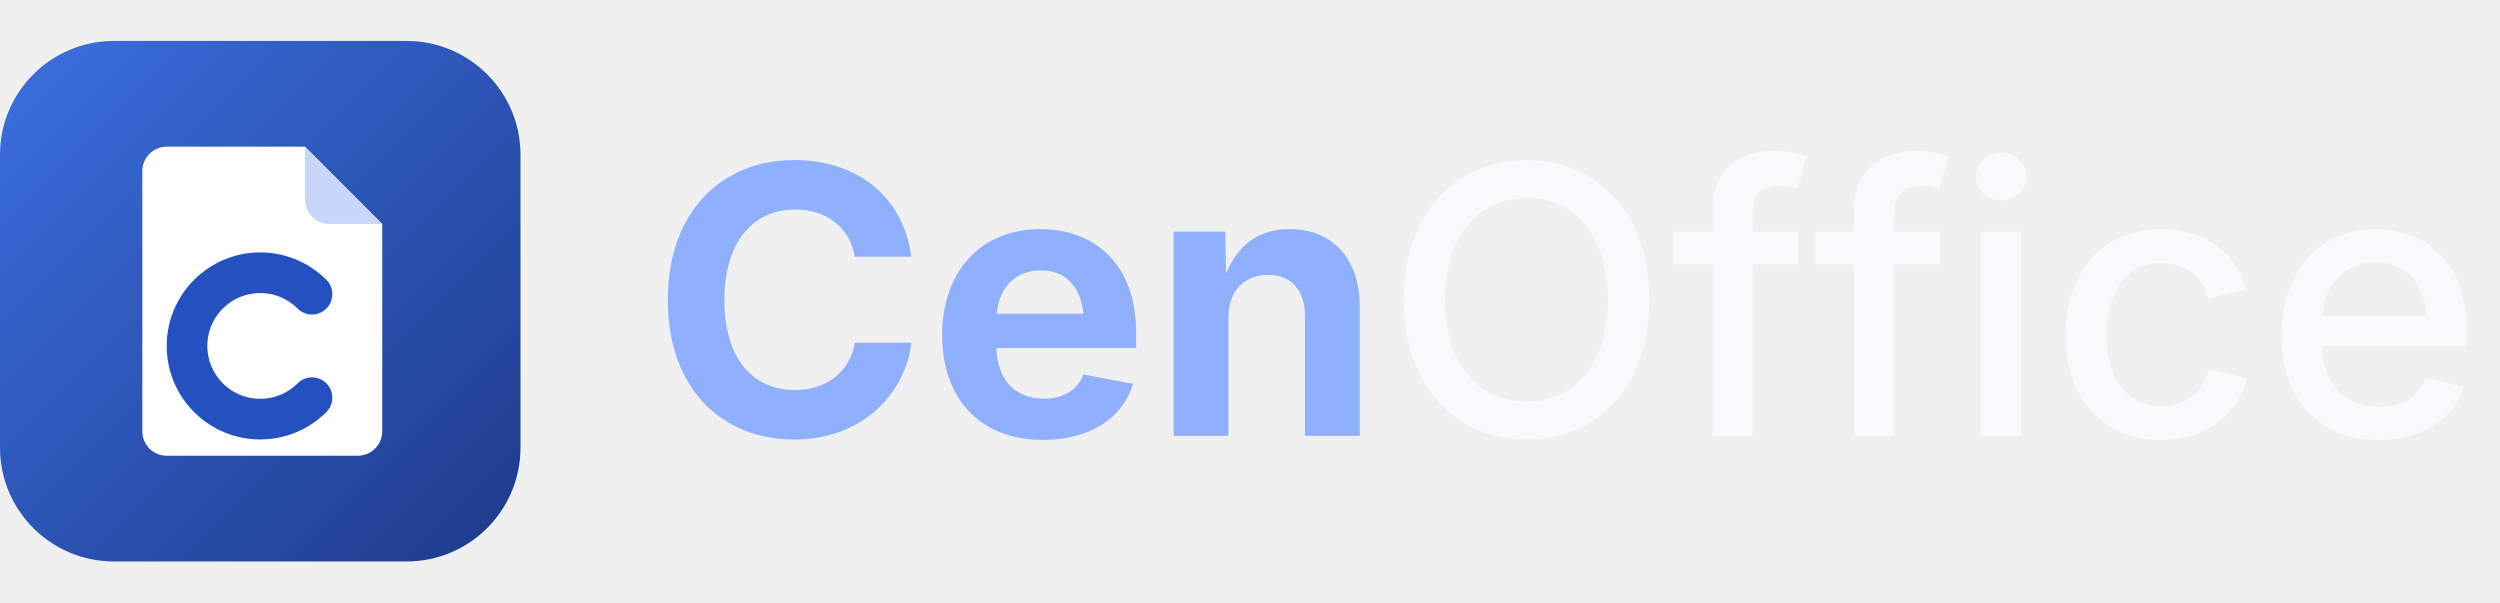
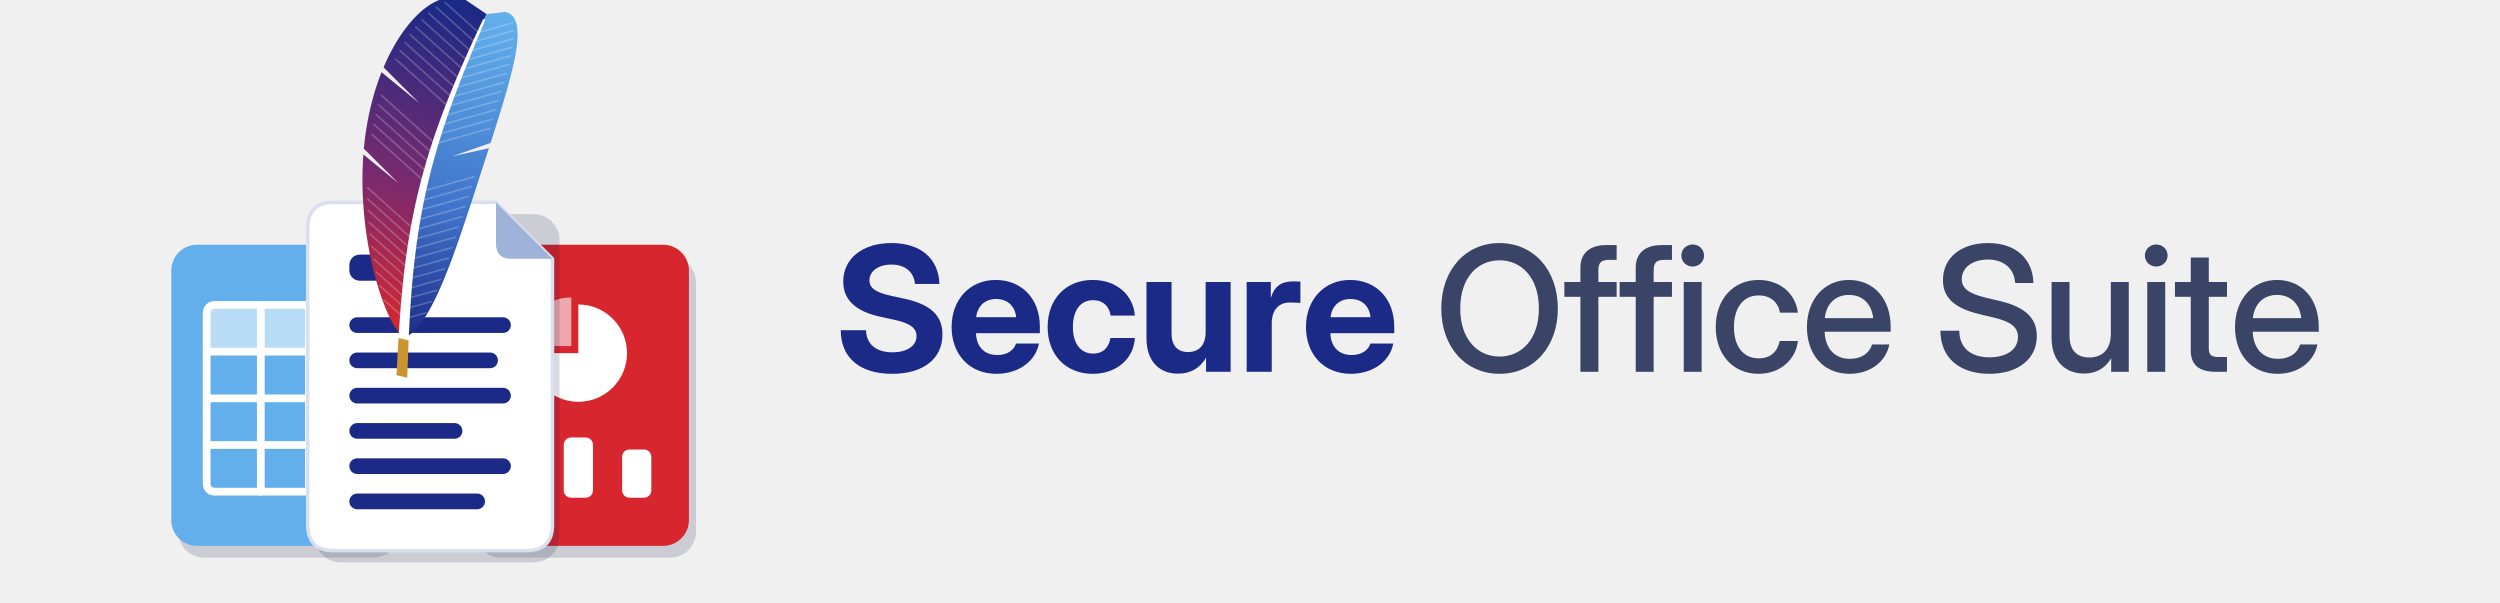
<svg xmlns="http://www.w3.org/2000/svg" viewBox="0 0 83 20" width="83" height="20">
-   <svg x="0" y="0" width="83" height="20" viewBox="0 0 614.8 128" preserveAspectRatio="xMinYMid meet">
-     <g transform="scale(0.25)">
+   <g transform="translate(4.28 0.00) scale(0.07812)">
+     <g>
      <defs>
-         <linearGradient id="wdark" x1="0" y1="0" x2="1" y2="1">
-           <stop offset="0" stop-color="#3B6FE0" />
-           <stop offset="1" stop-color="#1E3A8A" />
+         <linearGradient id="p8sog77" gradientUnits="userSpaceOnUse" x1="119.6" y1="144.6" x2="152" y2="6">
+           <stop offset="0" stop-color="#D7262E" />
+           <stop offset="0.45" stop-color="#7B2A6E" />
+           <stop offset="1" stop-color="#1B2A86" />
+         </linearGradient>
+         <linearGradient id="p8sog78" gradientUnits="userSpaceOnUse" x1="119.6" y1="144.6" x2="152" y2="6">
+           <stop offset="0" stop-color="#1B2A86" />
+           <stop offset="0.4" stop-color="#3F72C9" />
+           <stop offset="1" stop-color="#62AFEC" />
        </linearGradient>
      </defs>
-       <rect width="512" height="512" rx="112" fill="url(#wdark)" />
-       <path d="M164 104h136l76 76v204a24 24 0 0 1-24 24H164a24 24 0 0 1-24-24V128a24 24 0 0 1 24-24z" fill="#fff" />
-       <path d="M300 104v52a24 24 0 0 0 24 24h52z" fill="#C7D6FA" />
-       <path d="M306.9 249.1A72 72 0 1 0 306.9 350.9" fill="none" stroke="#2550C0" stroke-width="40" stroke-linecap="round" />
+       <rect x="21" y="109" width="94" height="128" rx="11" fill="#0E1640" opacity="0.16" />
+       <rect x="18" y="104" width="94" height="128" rx="11" fill="#62AFEC" />
+       <rect x="33.04" y="129.6" width="63.92" height="79.36" rx="3.29" fill="none" stroke="#FFFFFF" stroke-width="3.29" stroke-linecap="round" stroke-linejoin="round" />
+       <rect x="33.04" y="129.6" width="63.92" height="19.84" rx="3.29" fill="#FFFFFF" opacity="0.55" />
+       <line x1="56.05" y1="129.6" x2="56.05" y2="208.96" fill="none" stroke="#FFFFFF" stroke-width="3.29" stroke-linecap="round" stroke-linejoin="round" />
+       <line x1="76.51" y1="129.6" x2="76.51" y2="208.96" fill="none" stroke="#FFFFFF" stroke-width="3.29" stroke-linecap="round" stroke-linejoin="round" />
+       <line x1="33.04" y1="149.44" x2="96.96" y2="149.44" fill="none" stroke="#FFFFFF" stroke-width="3.29" stroke-linecap="round" stroke-linejoin="round" />
+       <line x1="33.04" y1="169.28" x2="96.96" y2="169.28" fill="none" stroke="#FFFFFF" stroke-width="3.29" stroke-linecap="round" stroke-linejoin="round" />
+       <line x1="33.04" y1="189.12" x2="96.96" y2="189.12" fill="none" stroke="#FFFFFF" stroke-width="3.29" stroke-linecap="round" stroke-linejoin="round" />
+       <rect x="147" y="109" width="94" height="128" rx="11" fill="#0E1640" opacity="0.16" />
+       <rect x="144" y="104" width="94" height="128" rx="11" fill="#D7262E" />
+       <path d="M191,150.08 V129.4 A20.68,20.68 0 1 1 170.32,150.08 Z" fill="#FFFFFF" />
+       <path d="M188,147.08 H167.32 A20.68,20.68 0 0 1 188,126.4 Z" fill="#FFFFFF" opacity="0.6" />
+       <rect x="159.98" y="196.16" width="12.41" height="15.36" rx="3.1" fill="#FFFFFF" />
+       <rect x="184.8" y="185.92" width="12.41" height="25.6" rx="3.1" fill="#FFFFFF" />
+       <rect x="209.61" y="191.04" width="12.41" height="20.48" rx="3.1" fill="#FFFFFF" />
+       <rect x="79" y="91" width="104" height="148" rx="11" fill="#0E1640" opacity="0.16" />
+       <path d="M87,86 H156 L180,110 V223 Q180,234 169,234 H87 Q76,234 76,223 V97 Q76,86 87,86 Z" fill="#FFFFFF" />
+       <path d="M87,86 H156 L180,110 V223 Q180,234 169,234 H87 Q76,234 76,223 V97 Q76,86 87,86 Z" fill="none" stroke="#D9DFEE" stroke-width="1.5" stroke-linecap="round" stroke-linejoin="round" />
+       <path d="M156,86 V103.4 Q156,110 162.6,110 H180 Z" fill="#9FB3DA" />
+       <rect x="93.68" y="108.2" width="37.75" height="11.1" rx="4.44" fill="#1B2A86" />
+       <rect x="93.68" y="134.84" width="68.64" height="6.66" rx="3.33" fill="#1B2A86" />
+       <rect x="93.68" y="149.82" width="63.15" height="6.66" rx="3.33" fill="#1B2A86" />
+       <rect x="93.68" y="164.81" width="68.64" height="6.66" rx="3.33" fill="#1B2A86" />
+       <rect x="93.68" y="179.8" width="48.05" height="6.66" rx="3.33" fill="#1B2A86" />
+       <rect x="93.68" y="194.78" width="68.64" height="6.66" rx="3.33" fill="#1B2A86" />
+       <rect x="93.68" y="209.76" width="57.66" height="6.66" rx="3.33" fill="#1B2A86" />
+       <polygon points="116.74,143.93 116.83,142.33 116.92,140.72 117.01,139.12 117.11,137.52 117.21,135.92 117.31,134.32 117.42,132.72 117.53,131.12 117.65,129.53 117.77,127.93 117.9,126.34 118.03,124.74 118.17,123.15 118.31,121.56 118.47,119.97 118.62,118.39 118.79,116.8 118.96,115.22 119.14,113.63 119.32,112.05 119.52,110.47 119.72,108.9 119.93,107.32 120.14,105.75 120.37,104.18 120.6,102.61 120.84,101.04 121.09,99.47 121.35,97.91 121.61,96.35 121.89,94.79 122.17,93.23 122.46,91.67 122.76,90.12 123.07,88.57 123.39,87.02 123.72,85.47 124.06,83.92 124.4,82.38 124.76,80.84 125.12,79.3 125.5,77.76 125.88,76.23 126.27,74.7 126.67,73.17 127.08,71.64 127.5,70.11 127.93,68.59 128.37,67.07 128.81,65.55 129.27,64.03 129.73,62.51 130.2,61 130.68,59.49 131.17,57.98 131.66,56.47 132.17,54.96 132.68,53.46 133.2,51.95 133.72,50.45 134.26,48.95 134.8,47.46 135.35,45.96 135.9,44.47 136.47,42.97 137.03,41.48 137.61,39.99 138.19,38.5 138.78,37.02 139.37,35.53 139.97,34.05 140.57,32.56 141.18,31.08 141.79,29.6 142.41,28.12 143.03,26.64 143.65,25.16 144.28,23.68 144.91,22.21 145.54,20.73 146.18,19.26 146.82,17.78 147.46,16.31 148.11,14.84 148.75,13.36 149.4,11.89 150.05,10.42 150.7,8.94 151.35,7.47 152,6 152,6 142.77,-0.25 139.6,-1.04 137.18,-1.16 135.14,-0.94 133.33,-0.51 131.68,0.06 130.16,0.75 128.74,1.52 127.4,2.36 126.13,3.27 124.91,4.22 123.75,5.23 122.64,6.27 121.57,7.34 120.54,8.46 119.55,9.6 118.59,10.76 117.66,11.96 116.76,13.17 115.89,14.41 115.04,15.67 114.23,16.95 113.44,18.25 112.67,19.57 111.93,20.9 111.21,22.25 110.51,23.62 109.84,25.01 109.19,26.4 108.56,27.82 107.95,29.25 108.22,28.62 123.41,43.84 107.36,30.69 106.8,32.14 106.25,33.61 105.73,35.1 105.23,36.59 104.74,38.1 104.28,39.62 103.84,41.16 103.42,42.71 103.02,44.27 102.63,45.84 102.27,47.42 101.93,49.02 101.61,50.63 101.31,52.25 101.03,53.88 100.77,55.52 100.53,57.18 100.31,58.85 100.11,60.53 99.93,62.23 99.77,63.93 99.84,63.18 114.53,77.85 99.64,65.65 99.52,67.38 99.42,69.12 99.35,70.88 99.29,72.65 99.26,74.43 99.24,76.23 99.25,78.04 99.28,79.86 99.34,81.7 99.41,83.55 99.51,85.41 99.63,87.3 99.77,89.19 99.94,91.11 100.13,93.04 100.35,94.98 100.59,96.95 100.86,98.94 101.16,100.94 101.48,102.97 101.84,105.02 102.22,107.09 102.64,109.19 103.1,111.31 103.59,113.47 104.13,115.67 104.72,117.9 105.35,120.17 106.05,122.5 106.82,124.89 107.67,127.35 108.64,129.9 109.75,132.59 111.08,135.48 112.83,138.73 116.74,143.93" fill="url(#p8sog77)" />
+       <polygon points="116.74,143.93 116.83,142.33 116.92,140.72 117.01,139.12 117.11,137.52 117.21,135.92 117.31,134.32 117.42,132.72 117.53,131.12 117.65,129.53 117.77,127.93 117.9,126.34 118.03,124.74 118.17,123.15 118.31,121.56 118.47,119.97 118.62,118.39 118.79,116.8 118.96,115.22 119.14,113.63 119.32,112.05 119.52,110.47 119.72,108.9 119.93,107.32 120.14,105.75 120.37,104.18 120.6,102.61 120.84,101.04 121.09,99.47 121.35,97.91 121.61,96.35 121.89,94.79 122.17,93.23 122.46,91.67 122.76,90.12 123.07,88.57 123.39,87.02 123.72,85.47 124.06,83.92 124.4,82.38 124.76,80.84 125.12,79.3 125.5,77.76 125.88,76.23 126.27,74.7 126.67,73.17 127.08,71.64 127.5,70.11 127.93,68.59 128.37,67.07 128.81,65.55 129.27,64.03 129.73,62.51 130.2,61 130.68,59.49 131.17,57.98 131.66,56.47 132.17,54.96 132.68,53.46 133.2,51.95 133.72,50.45 134.26,48.95 134.8,47.46 135.35,45.96 135.9,44.47 136.47,42.97 137.03,41.48 137.61,39.99 138.19,38.5 138.78,37.02 139.37,35.53 139.97,34.05 140.57,32.56 141.18,31.08 141.79,29.6 142.41,28.12 143.03,26.64 143.65,25.16 144.28,23.68 144.91,22.21 145.54,20.73 146.18,19.26 146.82,17.78 147.46,16.31 148.11,14.84 148.75,13.36 149.4,11.89 150.05,10.42 150.7,8.94 151.35,7.47 152,6 152,6 160.02,5.04 161.91,5.8 163.05,6.77 163.81,7.85 164.34,9 164.7,10.19 164.94,11.41 165.09,12.66 165.16,13.94 165.16,15.24 165.11,16.55 165.01,17.88 164.87,19.22 164.7,20.57 164.49,21.93 164.26,23.3 164,24.69 163.71,26.08 163.41,27.48 163.09,28.88 162.75,30.3 162.4,31.72 162.03,33.15 161.65,34.58 161.25,36.03 160.85,37.48 160.44,38.93 160.02,40.39 159.58,41.86 159.15,43.33 158.7,44.81 158.25,46.29 157.79,47.78 157.33,49.27 156.86,50.78 156.39,52.28 155.91,53.79 155.44,55.31 154.95,56.83 154.46,58.36 153.98,59.89 153.48,61.43 153.7,60.75 137.48,66.41 152.99,62.97 152.49,64.52 151.99,66.07 151.49,67.63 150.98,69.2 150.48,70.76 149.97,72.34 149.46,73.92 148.94,75.5 148.43,77.1 147.91,78.69 147.39,80.29 146.87,81.9 146.34,83.51 145.82,85.13 145.28,86.75 144.75,88.38 144.21,90.01 143.66,91.65 143.12,93.3 142.56,94.95 142,96.61 141.44,98.27 140.87,99.94 140.29,101.62 139.7,103.3 139.1,104.99 138.49,106.68 137.88,108.38 137.25,110.09 136.6,111.81 135.94,113.53 135.27,115.27 134.57,117.01 133.85,118.76 133.11,120.52 132.34,122.29 131.54,124.07 130.71,125.87 129.83,127.68 128.9,129.5 127.9,131.35 126.83,133.22 125.66,135.12 124.34,137.07 122.81,139.07 120.87,141.2 116.74,143.93" fill="url(#p8sog78)" />
+       <line x1="117.24" y1="135.45" x2="108.39" y2="127.5" fill="none" stroke="#FFFFFF" stroke-width="0.7" stroke-linecap="round" stroke-linejoin="round" opacity="0.22" />
+       <line x1="117.52" y1="131.22" x2="106.61" y2="121.4" fill="none" stroke="#FFFFFF" stroke-width="0.7" stroke-linecap="round" stroke-linejoin="round" opacity="0.22" />
+       <line x1="117.84" y1="126.99" x2="105.21" y2="115.63" fill="none" stroke="#FFFFFF" stroke-width="0.7" stroke-linecap="round" stroke-linejoin="round" opacity="0.22" />
+       <line x1="118.2" y1="122.78" x2="104.11" y2="110.1" fill="none" stroke="#FFFFFF" stroke-width="0.7" stroke-linecap="round" stroke-linejoin="round" opacity="0.22" />
+       <line x1="118.61" y1="118.57" x2="103.23" y2="104.74" fill="none" stroke="#FFFFFF" stroke-width="0.7" stroke-linecap="round" stroke-linejoin="round" opacity="0.22" />
+       <line x1="119.05" y1="114.38" x2="102.55" y2="99.53" fill="none" stroke="#FFFFFF" stroke-width="0.7" stroke-linecap="round" stroke-linejoin="round" opacity="0.22" />
+       <line x1="119.55" y1="110.2" x2="102.04" y2="94.44" fill="none" stroke="#FFFFFF" stroke-width="0.7" stroke-linecap="round" stroke-linejoin="round" opacity="0.22" />
+       <line x1="120.1" y1="106.02" x2="101.7" y2="89.47" fill="none" stroke="#FFFFFF" stroke-width="0.7" stroke-linecap="round" stroke-linejoin="round" opacity="0.22" />
+       <line x1="120.71" y1="101.87" x2="101.51" y2="84.59" fill="none" stroke="#FFFFFF" stroke-width="0.7" stroke-linecap="round" stroke-linejoin="round" opacity="0.22" />
+       <line x1="121.38" y1="97.72" x2="101.46" y2="79.81" fill="none" stroke="#FFFFFF" stroke-width="0.7" stroke-linecap="round" stroke-linejoin="round" opacity="0.22" />
+       <line x1="125.63" y1="77.22" x2="103.34" y2="57.17" fill="none" stroke="#FFFFFF" stroke-width="0.7" stroke-linecap="round" stroke-linejoin="round" opacity="0.22" />
+       <line x1="126.67" y1="73.17" x2="104.12" y2="52.88" fill="none" stroke="#FFFFFF" stroke-width="0.7" stroke-linecap="round" stroke-linejoin="round" opacity="0.22" />
+       <line x1="127.78" y1="69.13" x2="105.03" y2="48.67" fill="none" stroke="#FFFFFF" stroke-width="0.7" stroke-linecap="round" stroke-linejoin="round" opacity="0.22" />
+       <line x1="128.94" y1="65.1" x2="106.08" y2="44.53" fill="none" stroke="#FFFFFF" stroke-width="0.7" stroke-linecap="round" stroke-linejoin="round" opacity="0.22" />
+       <line x1="130.17" y1="61.09" x2="107.26" y2="40.48" fill="none" stroke="#FFFFFF" stroke-width="0.7" stroke-linecap="round" stroke-linejoin="round" opacity="0.22" />
+       <line x1="135.64" y1="45.17" x2="113.35" y2="25.12" fill="none" stroke="#FFFFFF" stroke-width="0.7" stroke-linecap="round" stroke-linejoin="round" opacity="0.22" />
+       <line x1="137.14" y1="41.22" x2="115.24" y2="21.52" fill="none" stroke="#FFFFFF" stroke-width="0.7" stroke-linecap="round" stroke-linejoin="round" opacity="0.22" />
+       <line x1="138.67" y1="37.28" x2="117.28" y2="18.03" fill="none" stroke="#FFFFFF" stroke-width="0.7" stroke-linecap="round" stroke-linejoin="round" opacity="0.22" />
+       <line x1="140.25" y1="33.35" x2="119.48" y2="14.67" fill="none" stroke="#FFFFFF" stroke-width="0.7" stroke-linecap="round" stroke-linejoin="round" opacity="0.22" />
+       <line x1="141.86" y1="29.43" x2="121.88" y2="11.46" fill="none" stroke="#FFFFFF" stroke-width="0.7" stroke-linecap="round" stroke-linejoin="round" opacity="0.22" />
+       <line x1="143.5" y1="25.51" x2="124.5" y2="8.42" fill="none" stroke="#FFFFFF" stroke-width="0.7" stroke-linecap="round" stroke-linejoin="round" opacity="0.22" />
+       <line x1="145.17" y1="21.6" x2="127.38" y2="5.6" fill="none" stroke="#FFFFFF" stroke-width="0.7" stroke-linecap="round" stroke-linejoin="round" opacity="0.22" />
+       <line x1="146.86" y1="17.7" x2="130.62" y2="3.09" fill="none" stroke="#FFFFFF" stroke-width="0.7" stroke-linecap="round" stroke-linejoin="round" opacity="0.22" />
+       <line x1="148.56" y1="13.8" x2="134.4" y2="1.06" fill="none" stroke="#FFFFFF" stroke-width="0.7" stroke-linecap="round" stroke-linejoin="round" opacity="0.22" />
+       <line x1="117.24" y1="135.45" x2="126.17" y2="132.95" fill="none" stroke="#FFFFFF" stroke-width="0.7" stroke-linecap="round" stroke-linejoin="round" opacity="0.22" />
+       <line x1="117.52" y1="131.22" x2="128.55" y2="128.13" fill="none" stroke="#FFFFFF" stroke-width="0.7" stroke-linecap="round" stroke-linejoin="round" opacity="0.22" />
+       <line x1="117.84" y1="126.99" x2="130.6" y2="123.42" fill="none" stroke="#FFFFFF" stroke-width="0.7" stroke-linecap="round" stroke-linejoin="round" opacity="0.22" />
+       <line x1="118.2" y1="122.78" x2="132.44" y2="118.79" fill="none" stroke="#FFFFFF" stroke-width="0.7" stroke-linecap="round" stroke-linejoin="round" opacity="0.22" />
+       <line x1="118.61" y1="118.57" x2="134.14" y2="114.22" fill="none" stroke="#FFFFFF" stroke-width="0.7" stroke-linecap="round" stroke-linejoin="round" opacity="0.22" />
+       <line x1="119.05" y1="114.38" x2="135.73" y2="109.71" fill="none" stroke="#FFFFFF" stroke-width="0.7" stroke-linecap="round" stroke-linejoin="round" opacity="0.22" />
+       <line x1="119.55" y1="110.2" x2="137.24" y2="105.24" fill="none" stroke="#FFFFFF" stroke-width="0.7" stroke-linecap="round" stroke-linejoin="round" opacity="0.22" />
+       <line x1="120.1" y1="106.02" x2="138.7" y2="100.81" fill="none" stroke="#FFFFFF" stroke-width="0.7" stroke-linecap="round" stroke-linejoin="round" opacity="0.22" />
+       <line x1="120.71" y1="101.87" x2="140.11" y2="96.43" fill="none" stroke="#FFFFFF" stroke-width="0.7" stroke-linecap="round" stroke-linejoin="round" opacity="0.22" />
+       <line x1="121.38" y1="97.72" x2="141.49" y2="92.09" fill="none" stroke="#FFFFFF" stroke-width="0.7" stroke-linecap="round" stroke-linejoin="round" opacity="0.22" />
+       <line x1="122.1" y1="93.59" x2="142.85" y2="87.78" fill="none" stroke="#FFFFFF" stroke-width="0.7" stroke-linecap="round" stroke-linejoin="round" opacity="0.22" />
+       <line x1="122.89" y1="89.48" x2="144.19" y2="83.51" fill="none" stroke="#FFFFFF" stroke-width="0.7" stroke-linecap="round" stroke-linejoin="round" opacity="0.22" />
+       <line x1="123.74" y1="85.38" x2="145.52" y2="79.28" fill="none" stroke="#FFFFFF" stroke-width="0.7" stroke-linecap="round" stroke-linejoin="round" opacity="0.22" />
+       <line x1="124.65" y1="81.29" x2="146.84" y2="75.08" fill="none" stroke="#FFFFFF" stroke-width="0.7" stroke-linecap="round" stroke-linejoin="round" opacity="0.22" />
+       <line x1="130.17" y1="61.09" x2="153.32" y2="54.6" fill="none" stroke="#FFFFFF" stroke-width="0.7" stroke-linecap="round" stroke-linejoin="round" opacity="0.22" />
+       <line x1="131.46" y1="57.09" x2="154.57" y2="50.61" fill="none" stroke="#FFFFFF" stroke-width="0.7" stroke-linecap="round" stroke-linejoin="round" opacity="0.22" />
+       <line x1="132.8" y1="53.1" x2="155.8" y2="46.66" fill="none" stroke="#FFFFFF" stroke-width="0.7" stroke-linecap="round" stroke-linejoin="round" opacity="0.22" />
+       <line x1="134.2" y1="49.13" x2="157" y2="42.74" fill="none" stroke="#FFFFFF" stroke-width="0.7" stroke-linecap="round" stroke-linejoin="round" opacity="0.22" />
+       <line x1="135.64" y1="45.17" x2="158.16" y2="38.86" fill="none" stroke="#FFFFFF" stroke-width="0.7" stroke-linecap="round" stroke-linejoin="round" opacity="0.22" />
+       <line x1="137.14" y1="41.22" x2="159.26" y2="35.02" fill="none" stroke="#FFFFFF" stroke-width="0.7" stroke-linecap="round" stroke-linejoin="round" opacity="0.22" />
+       <line x1="138.67" y1="37.28" x2="160.29" y2="31.22" fill="none" stroke="#FFFFFF" stroke-width="0.7" stroke-linecap="round" stroke-linejoin="round" opacity="0.22" />
+       <line x1="140.25" y1="33.35" x2="161.23" y2="27.47" fill="none" stroke="#FFFFFF" stroke-width="0.7" stroke-linecap="round" stroke-linejoin="round" opacity="0.22" />
+       <line x1="141.86" y1="29.43" x2="162.04" y2="23.77" fill="none" stroke="#FFFFFF" stroke-width="0.7" stroke-linecap="round" stroke-linejoin="round" opacity="0.22" />
+       <line x1="143.5" y1="25.51" x2="162.7" y2="20.13" fill="none" stroke="#FFFFFF" stroke-width="0.7" stroke-linecap="round" stroke-linejoin="round" opacity="0.22" />
+       <line x1="145.17" y1="21.6" x2="163.14" y2="16.57" fill="none" stroke="#FFFFFF" stroke-width="0.7" stroke-linecap="round" stroke-linejoin="round" opacity="0.22" />
+       <line x1="146.86" y1="17.7" x2="163.26" y2="13.1" fill="none" stroke="#FFFFFF" stroke-width="0.7" stroke-linecap="round" stroke-linejoin="round" opacity="0.22" />
+       <line x1="148.56" y1="13.8" x2="162.87" y2="9.79" fill="none" stroke="#FFFFFF" stroke-width="0.7" stroke-linecap="round" stroke-linejoin="round" opacity="0.22" />
+       <polygon points="114.58,143.67 114.74,141.04 114.92,138.42 115.1,135.79 115.29,133.17 115.5,130.55 115.72,127.94 115.95,125.33 116.2,122.72 116.47,120.12 116.75,117.51 117.05,114.92 117.38,112.33 117.72,109.74 118.08,107.16 118.46,104.58 118.86,102.01 119.29,99.44 119.74,96.88 120.21,94.33 120.71,91.78 121.23,89.23 121.78,86.69 122.35,84.16 122.94,81.63 123.56,79.11 124.2,76.6 124.87,74.09 125.57,71.58 126.29,69.08 127.03,66.59 127.8,64.1 128.59,61.62 129.4,59.15 130.23,56.67 131.09,54.21 131.97,51.75 132.87,49.29 133.79,46.84 134.73,44.39 135.69,41.95 136.67,39.51 137.66,37.08 138.67,34.65 139.69,32.22 140.73,29.8 141.78,27.38 142.85,24.96 143.92,22.55 145.01,20.13 146.1,17.72 147.21,15.32 148.32,12.91 149.44,10.51 150.58,8.1 151.47,8.31 150.47,10.75 149.47,13.18 148.46,15.61 147.45,18.04 146.45,20.47 145.45,22.9 144.46,25.34 143.48,27.78 142.51,30.21 141.54,32.66 140.59,35.1 139.66,37.55 138.73,40 137.83,42.45 136.94,44.91 136.06,47.37 135.21,49.84 134.37,52.31 133.55,54.78 132.76,57.26 131.98,59.75 131.23,62.24 130.5,64.74 129.79,67.24 129.11,69.74 128.45,72.25 127.81,74.77 127.2,77.3 126.61,79.82 126.04,82.36 125.5,84.9 124.99,87.44 124.5,90 124.03,92.55 123.58,95.11 123.16,97.68 122.77,100.26 122.39,102.83 122.04,105.42 121.71,108.01 121.4,110.6 121.11,113.2 120.83,115.8 120.58,118.41 120.35,121.02 120.13,123.64 119.93,126.26 119.74,128.88 119.57,131.51 119.41,134.13 119.26,136.77 119.13,139.4 119,142.04 118.88,144.68" fill="#FFFFFF" />
+       <polygon points="113.71,159.47 113.85,156.83 113.99,154.2 114.13,151.56 114.27,148.93 114.42,146.3 114.58,143.67 118.88,144.68 118.77,147.32 118.67,149.96 118.57,152.6 118.47,155.25 118.38,157.89 118.29,160.53" fill="#C9952F" />
    </g>
-     <path d="M195.309 98.018C212.199 98.018 222.621 86.653 224.148 74.21H210.268C208.92 81.487 203.17 85.845 195.533 85.845C185.201 85.845 178.148 78.208 178.148 63.698C178.148 49.503 185.111 41.462 195.578 41.462C203.215 41.462 208.965 45.774 210.223 53.052H224.104C222.127 38.003 210.537 29.288 195.309 29.288C177.654 29.288 164.223 41.821 164.223 63.698C164.223 85.44 177.475 98.018 195.309 98.018Z M256.492 98.108C268.172 98.108 276.168 92.673 278.639 84.317L266.42 82.026C264.982 85.89 261.434 87.956 256.717 87.956C249.934 87.956 245.352 83.733 245.037 75.513H279.402V71.739C279.402 54.579 268.936 46.268 255.818 46.268C241.129 46.268 231.695 56.78 231.695 72.278C231.695 88.136 241.129 98.108 256.492 98.108ZM245.127 67.067C245.666 60.868 249.529 56.421 255.953 56.421C262.197 56.421 265.746 60.509 266.42 67.067Z M302.088 68.056C302.088 61.407 306.086 57.544 311.836 57.544C317.496 57.544 320.91 61.272 320.91 67.516V97.12H334.387V65.181C334.387 53.411 327.559 46.268 317.137 46.268C309.41 46.268 304.334 50.266 301.504 57.274L301.324 46.897H288.611V97.12H302.088Z" fill="#8FB0FF" />
-     <path d="M375.445 98.018C392.785 98.018 405.588 85.081 405.588 63.698C405.588 42.225 392.785 29.288 375.445 29.288C358.061 29.288 345.213 42.225 345.213 63.698C345.213 85.081 358.061 98.018 375.445 98.018ZM375.445 88.675C363.945 88.675 355.365 79.87 355.365 63.698C355.365 47.481 363.945 38.632 375.445 38.632C386.855 38.632 395.436 47.436 395.436 63.698C395.436 79.87 386.855 88.675 375.445 88.675Z M442.199 46.897H430.969V42.495C430.969 38.093 432.9 35.667 437.617 35.667C439.684 35.667 441.076 36.116 442.02 36.386L444.311 28.39C442.963 27.895 439.998 27.042 436.045 27.042C428.094 27.042 421.086 31.759 421.086 41.147V46.897H411.562V54.938H421.086V97.12H430.969V54.938H442.199Z M477.104 46.897H465.873V42.495C465.873 38.093 467.805 35.667 472.521 35.667C474.588 35.667 475.98 36.116 476.924 36.386L479.215 28.39C477.867 27.895 474.902 27.042 470.949 27.042C462.998 27.042 455.99 31.759 455.99 41.147V46.897H446.467V54.938H455.99V97.12H465.873V54.938H477.104Z M487.121 97.12H497.004V46.897H487.121ZM492.107 39.216C495.521 39.216 498.352 36.61 498.352 33.376C498.352 30.097 495.521 27.491 492.107 27.491C488.693 27.491 485.863 30.097 485.863 33.376C485.863 36.61 488.693 39.216 492.107 39.216Z M531.414 98.153C541.971 98.153 550.146 92.448 552.572 82.97L543.229 80.724C541.881 86.159 537.703 89.798 531.459 89.798C522.385 89.798 518.027 81.847 518.027 72.278C518.027 62.575 522.385 54.624 531.459 54.624C537.613 54.624 541.701 58.173 543.049 63.339L552.438 61.093C549.967 51.794 541.836 46.268 531.414 46.268C517.264 46.268 507.965 56.645 507.965 72.278C507.965 87.776 517.264 98.153 531.414 98.153Z M585.051 98.153C595.787 98.153 603.469 92.897 605.85 85.081L596.551 82.88C594.799 87.552 590.666 89.977 585.141 89.977C576.92 89.977 571.35 84.722 570.99 75.018H606.613V71.515C606.613 53.411 595.652 46.268 584.197 46.268C570.137 46.268 561.062 56.915 561.062 72.368C561.062 87.956 570.227 98.153 585.051 98.153ZM571.035 67.651C571.574 60.419 576.336 54.444 584.242 54.444C591.834 54.444 596.102 59.745 596.82 67.651Z" fill="#F9FAFB" />
-   </svg>
+     <path d="M324.39 158.867C337.65 158.867 345.744 152.472 345.744 142.102C345.744 134.008 340.649 129.274 329.159 126.854L323.992 125.733C317.38 124.288 314.706 122.445 314.706 119.121C314.706 115.183 318.572 112.437 324.064 112.437C329.846 112.437 333.64 115.58 334.037 120.675H344.443C344.118 109.835 336.422 103.295 324.028 103.295C311.779 103.295 303.577 109.871 303.577 119.663C303.577 127.359 308.744 132.31 319.403 134.622L325.076 135.851C331.905 137.332 334.724 139.355 334.724 142.824C334.724 147.016 330.641 149.726 324.462 149.726C317.561 149.726 313.405 146.257 313.261 140.331H302.529C302.529 152.038 310.587 158.867 324.39 158.867Z M368.707 158.867C377.957 158.867 385.328 153.592 386.738 146.004H377.018C376.042 148.967 373.188 150.882 369.032 150.882C363.432 150.882 360.18 147.232 359.999 141.596H387.135V138.741C387.135 127.106 379.583 118.977 368.346 118.977C357.398 118.977 349.629 127.323 349.629 138.958C349.629 150.557 357.145 158.867 368.707 158.867ZM360.072 134.803C360.65 130.033 363.793 127.07 368.563 127.07C373.368 127.07 376.548 130.033 377.09 134.803Z M409.592 158.867C419.746 158.867 427.044 152.472 427.514 143.655H417.144C416.457 147.666 414.037 150.268 409.737 150.268C404.389 150.268 401.173 145.896 401.173 138.958C401.173 131.984 404.353 127.576 409.737 127.576C414 127.576 416.674 130.214 417.216 134.116H427.514C426.828 125.228 419.637 118.977 409.592 118.977C398.138 118.977 390.442 127.143 390.442 138.958C390.442 150.773 398.102 158.867 409.592 158.867Z M445.852 158.795C451.344 158.795 455.211 156.338 457.776 152.002V158.0H468.218V119.844H457.595V141.054C457.595 146.979 454.524 149.617 450.116 149.617C445.672 149.617 443.106 146.907 443.106 141.776V119.844H432.447V143.728C432.447 153.375 437.722 158.795 445.852 158.795Z M475.03 158.0H485.689V137.332C485.689 131.587 488.905 128.552 493.277 128.552C495.084 128.552 497.071 128.696 497.866 128.732V119.663C496.999 119.627 495.951 119.591 494.723 119.591C489.7 119.591 486.81 121.759 485.4 126.348H485.292V119.844H475.03Z M519.312 158.867C528.562 158.867 535.933 153.592 537.342 146.004H527.622C526.647 148.967 523.792 150.882 519.637 150.882C514.036 150.882 510.784 147.232 510.604 141.596H537.739V138.741C537.739 127.106 530.188 118.977 518.95 118.977C508.002 118.977 500.234 127.323 500.234 138.958C500.234 150.557 507.749 158.867 519.312 158.867ZM510.676 134.803C511.254 130.033 514.398 127.07 519.167 127.07C523.973 127.07 527.153 130.033 527.695 134.803Z " fill="#1B2A86" />
+     <path d="M582.491 158.867C596.835 158.867 607.278 147.594 607.278 131.117C607.278 114.568 596.835 103.295 582.491 103.295C568.146 103.295 557.74 114.568 557.74 131.117C557.74 147.558 568.146 158.867 582.491 158.867ZM582.491 151.532C573.205 151.532 565.797 144.233 565.797 131.117C565.797 117.929 573.205 110.63 582.491 110.63C591.777 110.63 599.22 117.929 599.22 131.117C599.22 144.233 591.777 151.532 582.491 151.532Z M632.264 119.844H624.496V114.894C624.496 111.678 625.688 110.449 628.904 110.449H632.264V104.162H627.712C620.846 104.162 616.872 107.667 616.872 113.665V119.844H610.043V126.131H616.872V158.0H624.496V126.131H632.264Z M655.769 119.844H648.001V114.894C648.001 111.678 649.193 110.449 652.409 110.449H655.769V104.162H651.217C644.351 104.162 640.377 107.667 640.377 113.665V119.844H633.548V126.131H640.377V158.0H648.001V126.131H655.769Z M660.775 158.0H668.399V119.844H660.775ZM664.569 113.268C667.278 113.268 669.41 111.208 669.41 108.606C669.41 105.969 667.278 103.909 664.569 103.909C661.859 103.909 659.763 105.969 659.763 108.606C659.763 111.208 661.859 113.268 664.569 113.268Z M692.59 158.867C701.696 158.867 708.416 152.869 709.284 144.92H701.587C700.576 149.364 697.866 152.291 692.626 152.291C686.014 152.291 682.112 147.088 682.112 138.994C682.112 130.828 686.05 125.553 692.626 125.553C697.793 125.553 700.901 128.588 701.696 132.888H709.284C708.344 124.794 701.696 118.977 692.59 118.977C681.714 118.977 674.379 127.251 674.379 138.994C674.379 150.665 681.678 158.867 692.59 158.867Z M731.307 158.867C739.943 158.867 746.736 153.772 748.145 146.401H740.81C739.726 150.015 736.402 152.508 731.416 152.508C724.731 152.508 720.901 147.847 720.648 140.981H748.723V138.922C748.723 127.143 741.714 118.977 730.91 118.977C720.504 118.977 713.132 127.359 713.132 138.994C713.132 150.521 719.998 158.867 731.307 158.867ZM720.72 135.2C721.371 129.13 725.237 125.336 730.982 125.336C736.763 125.336 740.666 129.13 741.28 135.2Z  M790.711 158.867C802.924 158.867 810.837 152.508 810.837 142.824C810.837 135.128 805.851 130.467 795.047 127.901L789.23 126.528C781.822 124.758 778.932 122.518 778.932 118.615C778.932 113.737 783.521 110.305 790.025 110.305C796.817 110.305 801.226 114.099 801.623 120.277H809.392C809.067 109.763 801.732 103.295 790.133 103.295C778.57 103.295 770.946 109.546 770.946 119.013C770.946 126.456 775.716 130.973 786.592 133.538L792.482 134.947C799.961 136.718 802.816 139.103 802.816 143.258C802.816 148.497 798.01 151.857 790.711 151.857C782.653 151.857 777.92 147.666 777.884 140.548H769.862C769.862 151.93 777.812 158.867 790.711 158.867Z M830.91 158.759C835.968 158.759 839.834 156.591 842.436 152.255V158.0H849.915V119.844H842.291V141.812C842.291 148.895 838.281 151.93 833.114 151.93C827.802 151.93 824.731 148.786 824.731 142.68V119.844H817.107V143.619C817.107 153.592 823.069 158.759 830.91 158.759Z M857.775 158.0H865.399V119.844H857.775ZM861.569 113.268C864.279 113.268 866.411 111.208 866.411 108.606C866.411 105.969 864.279 103.909 861.569 103.909C858.859 103.909 856.763 105.969 856.763 108.606C856.763 111.208 858.859 113.268 861.569 113.268Z M891.65 119.844H883.918V109.438H876.258V119.844H869.537V126.131H876.258V148.895C876.258 155.037 879.69 158.0 886.845 158.0H891.65V151.713H887.929C884.893 151.713 883.918 150.737 883.918 147.919V126.131H891.65Z M913.24 158.867C921.876 158.867 928.669 153.772 930.078 146.401H922.743C921.659 150.015 918.335 152.508 913.349 152.508C906.664 152.508 902.834 147.847 902.581 140.981H930.656V138.922C930.656 127.143 923.647 118.977 912.843 118.977C902.437 118.977 895.066 127.359 895.066 138.994C895.066 150.521 901.931 158.867 913.24 158.867ZM902.653 135.2C903.304 129.13 907.17 125.336 912.915 125.336C918.696 125.336 922.599 129.13 923.213 135.2Z" fill="#3A4466" />
+   </g>
</svg>
